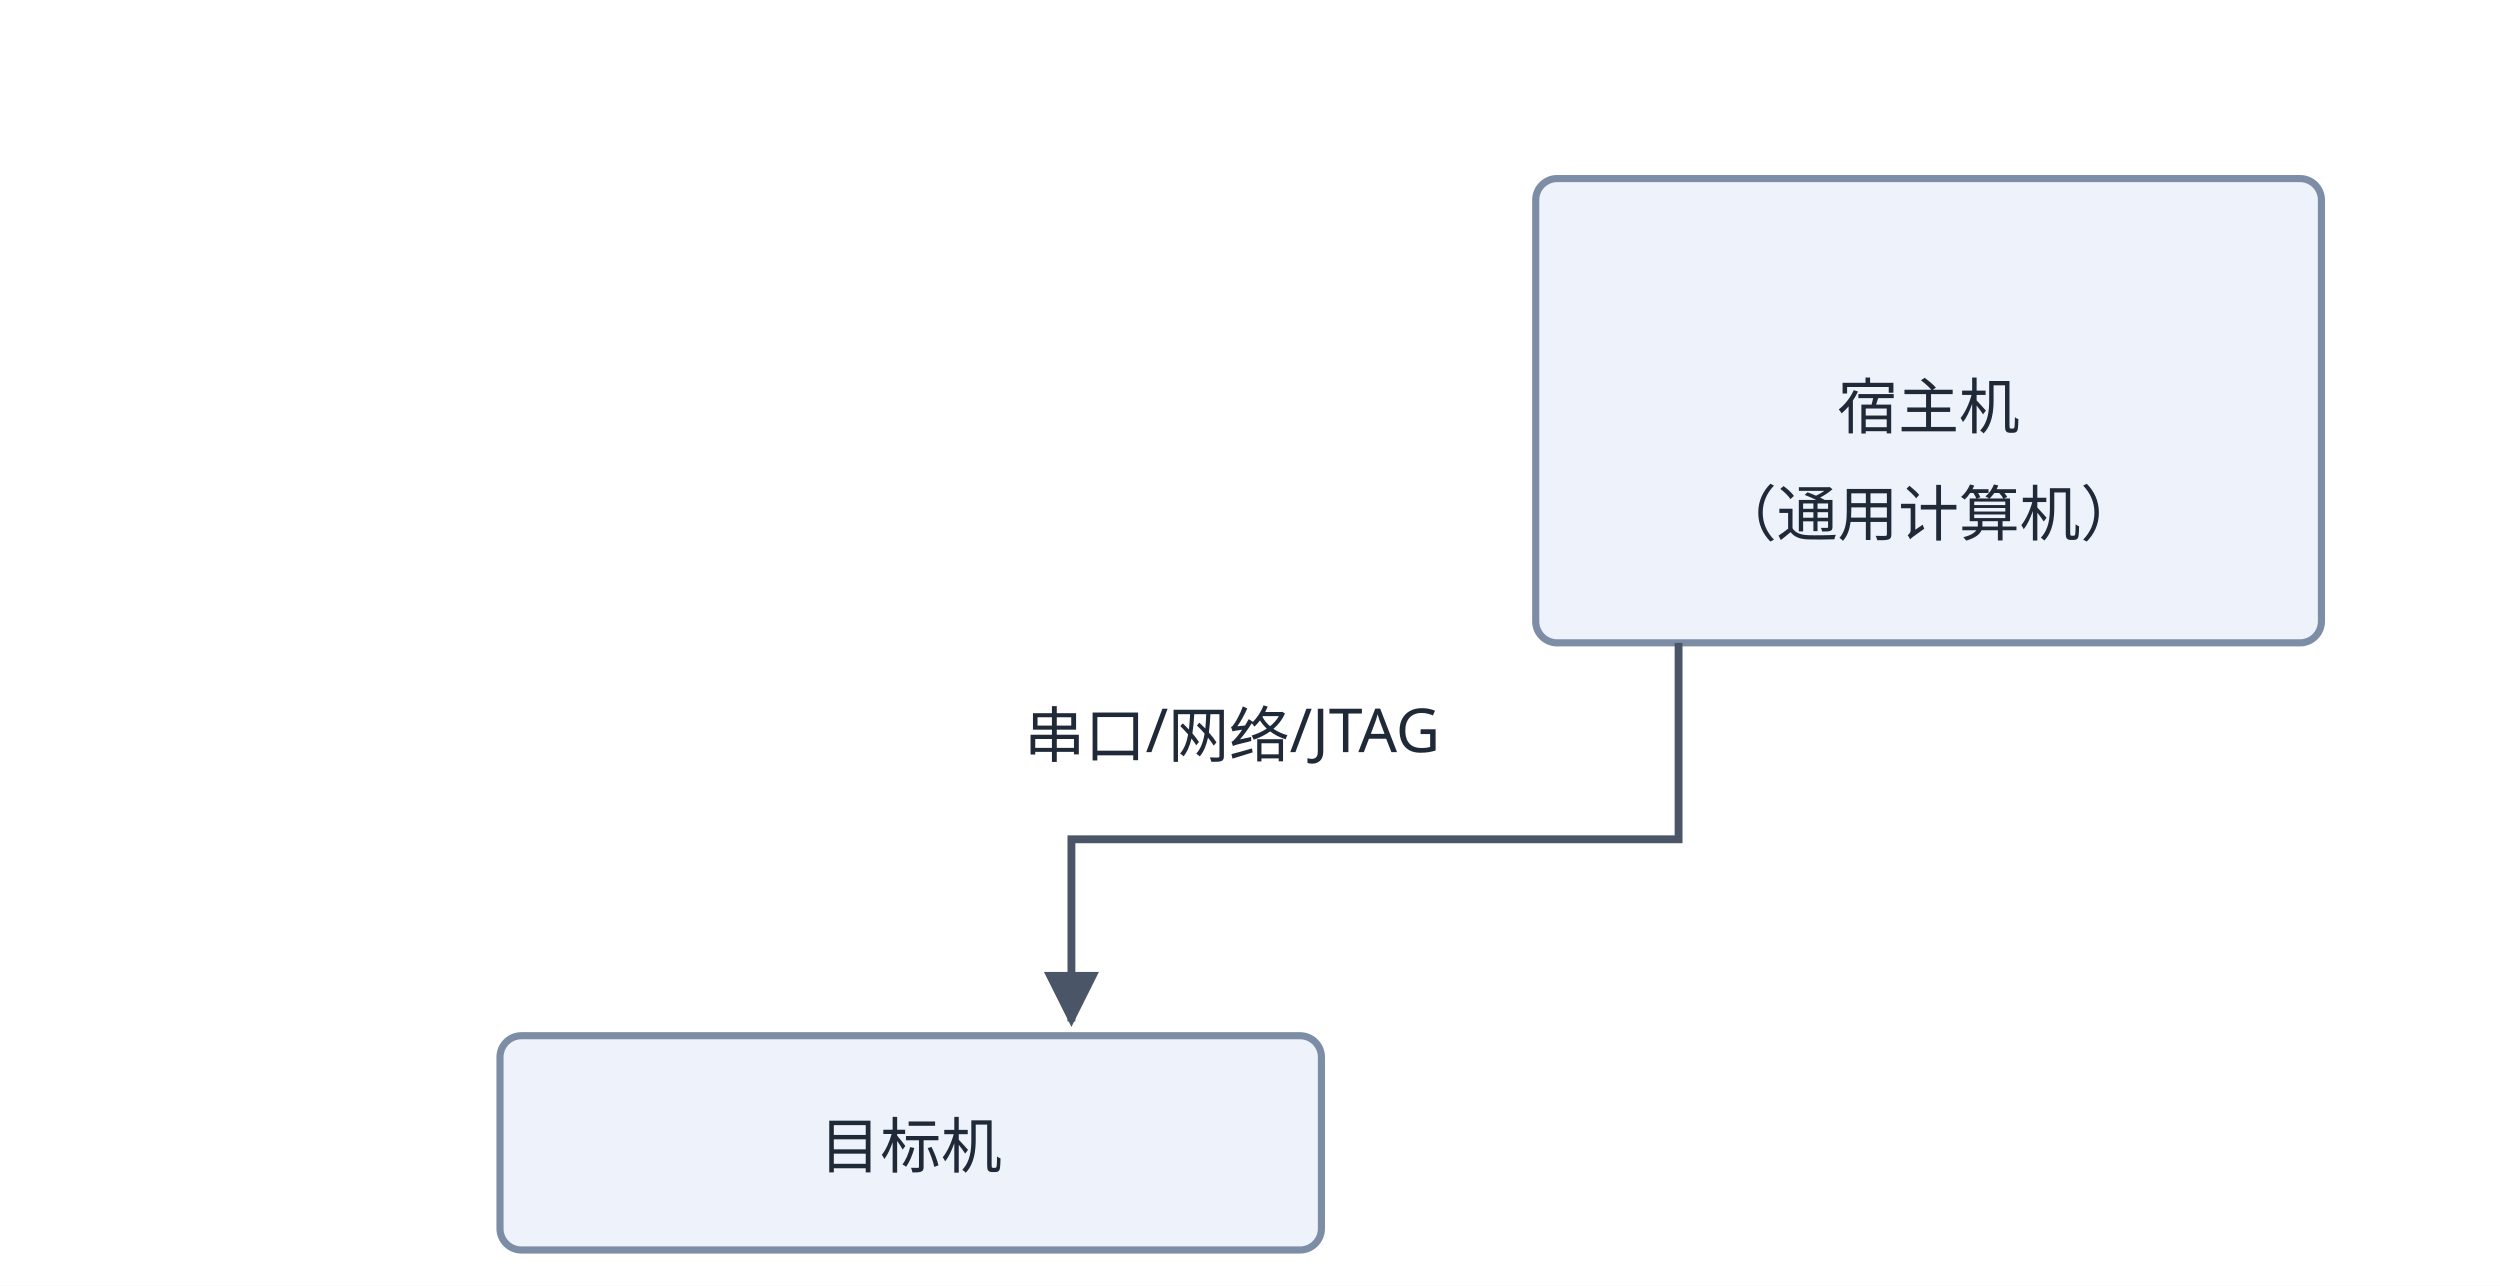
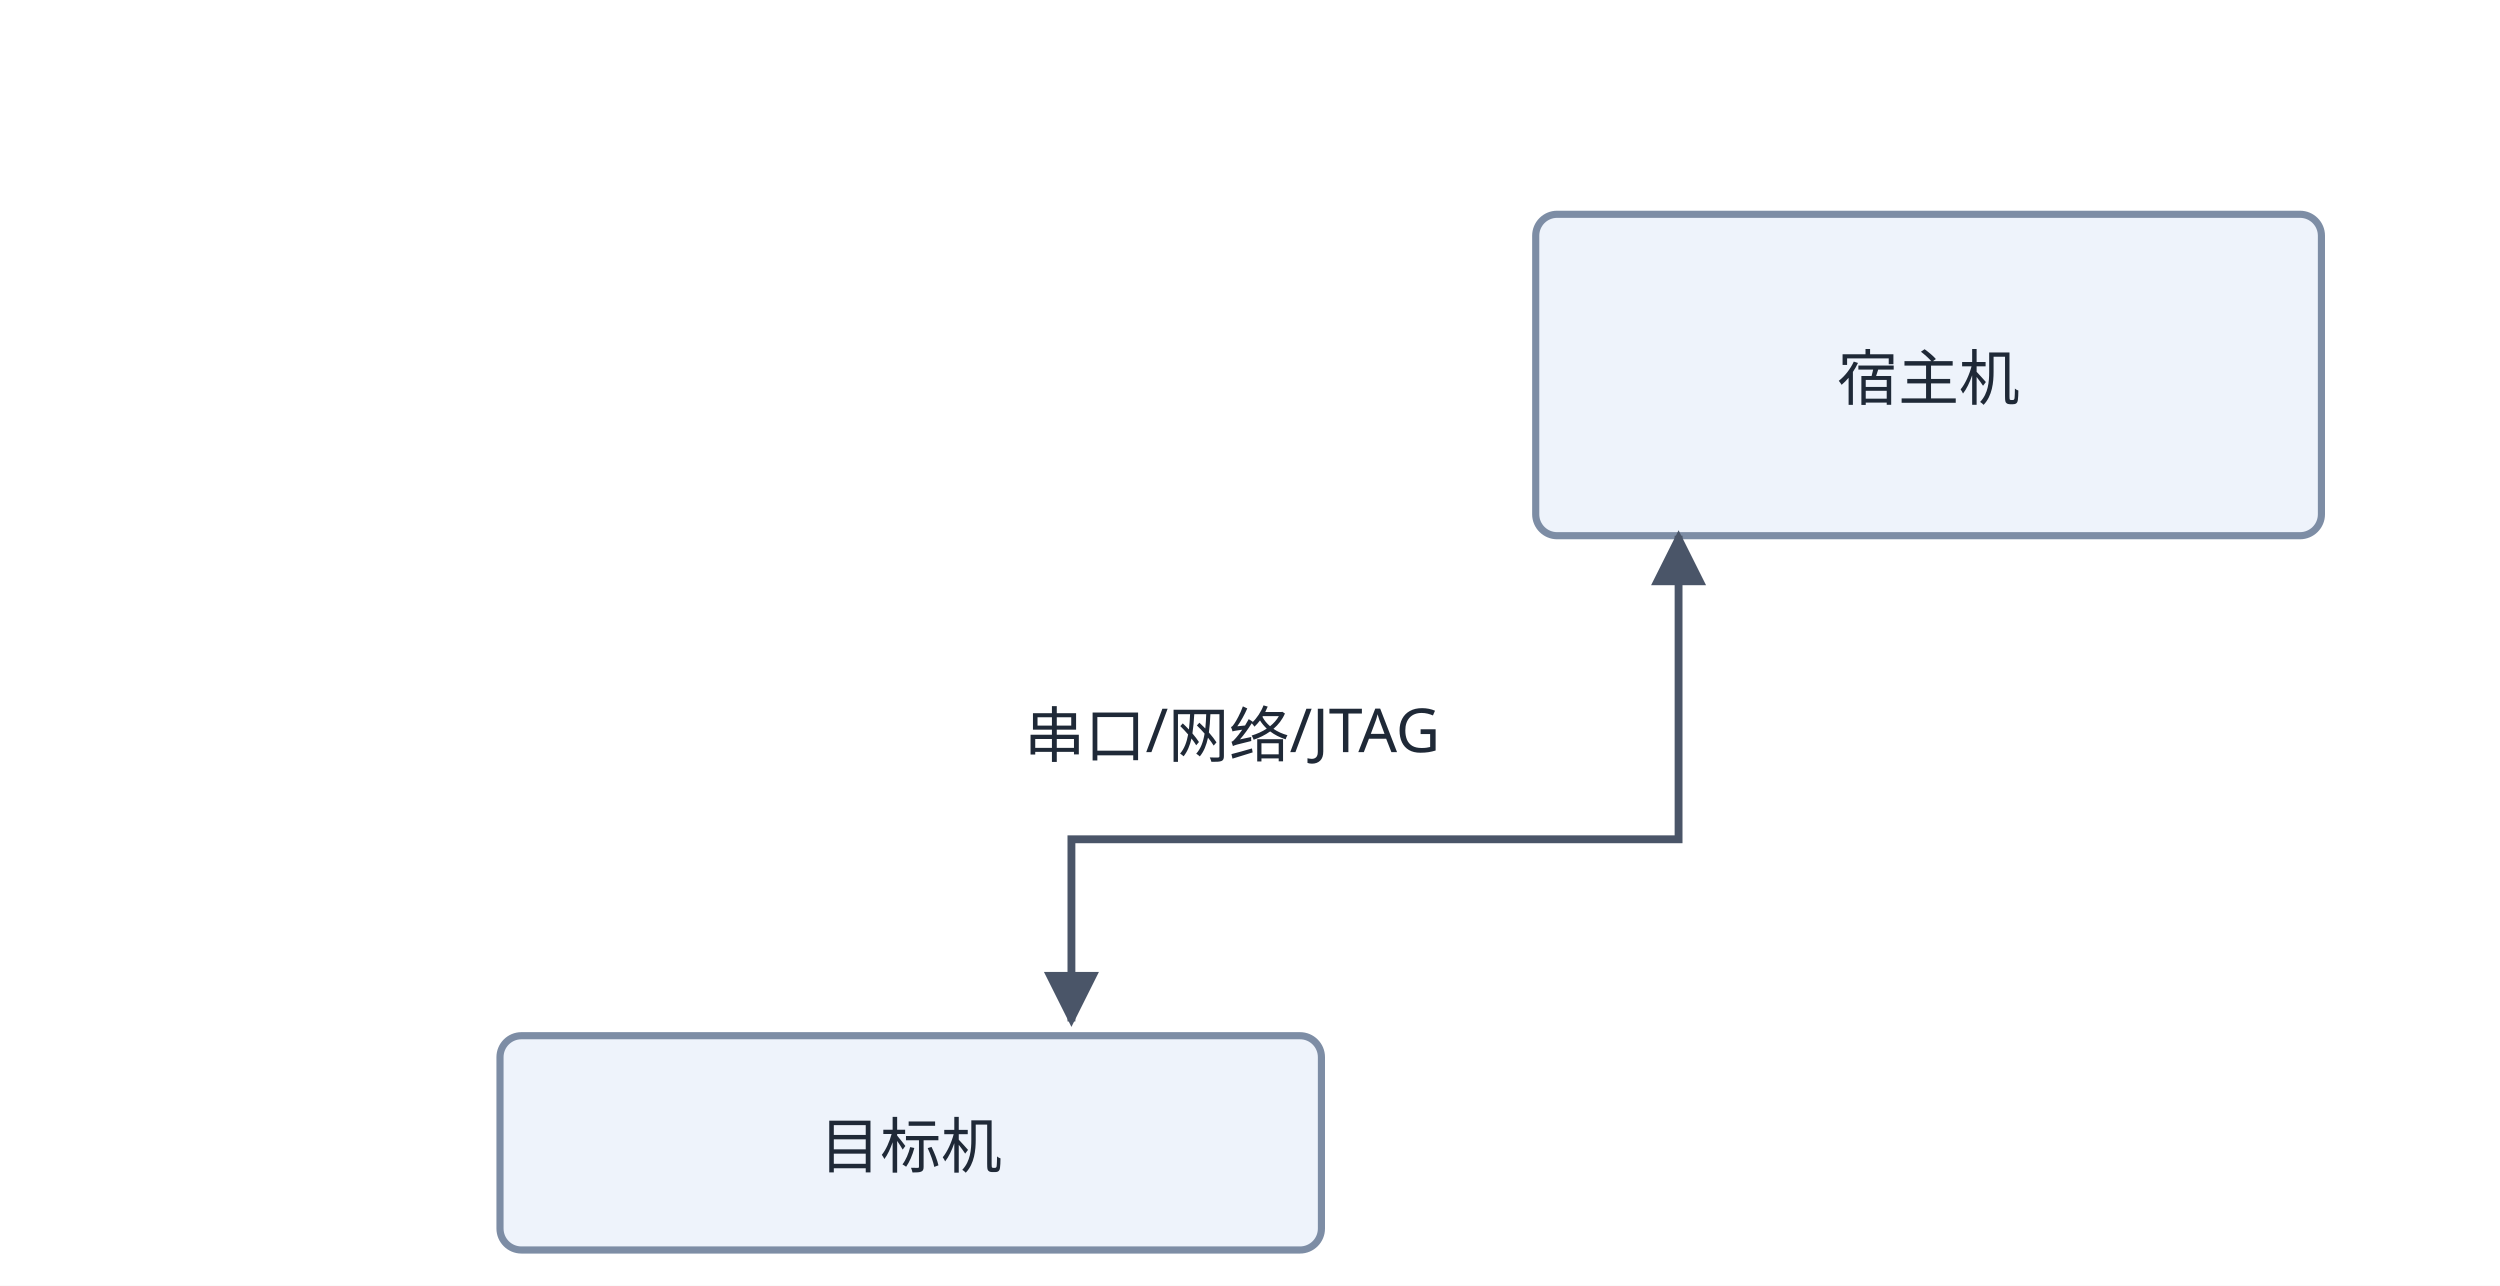
<svg xmlns="http://www.w3.org/2000/svg" width="700" height="360" viewBox="0 0 700 360" font-family="sans-serif">
  <rect width="700" height="360" fill="#ffffff" />
  <g fill="#eef3fb" stroke="#7d8da5" stroke-width="2">
-     <rect x="430" y="50" width="220" height="130" rx="6" />
+     <rect x="430" y="60" width="220" height="90" rx="6" />
    <rect x="140" y="290" width="230" height="60" rx="6" />
  </g>
  <g font-size="17" fill="#1f2937">
-     <text x="540" y="120" text-anchor="middle">宿主机</text>
-     <text x="540" y="150" text-anchor="middle">（通用计算机）</text>
+     <text x="540" y="112" text-anchor="middle">宿主机</text>
    <text x="255" y="327" text-anchor="middle">目标机</text>
    <text x="345" y="212" text-anchor="middle">串口/网络/JTAG</text>
  </g>
  <g stroke="#4a5568" stroke-width="2.2" fill="none">
-     <path d="M470 180 V235 H300 V286" marker-end="url(#a213)" />
+     <path d="M470 150 V235 H300 V286" marker-start="url(#a213s)" marker-end="url(#a213)" />
  </g>
  <defs>
    <marker id="a213" viewBox="0 0 10 10" refX="9" refY="5" markerWidth="7" markerHeight="7" orient="auto">
      <path d="M 0 0 L 10 5 L 0 10 Z" fill="#4a5568" />
    </marker>
+     <marker id="a213s" viewBox="0 0 10 10" refX="1" refY="5" markerWidth="7" markerHeight="7" orient="auto">
+       <path d="M 10 0 L 0 5 L 10 10 Z" fill="#4a5568" />
+     </marker>
  </defs>
</svg>
